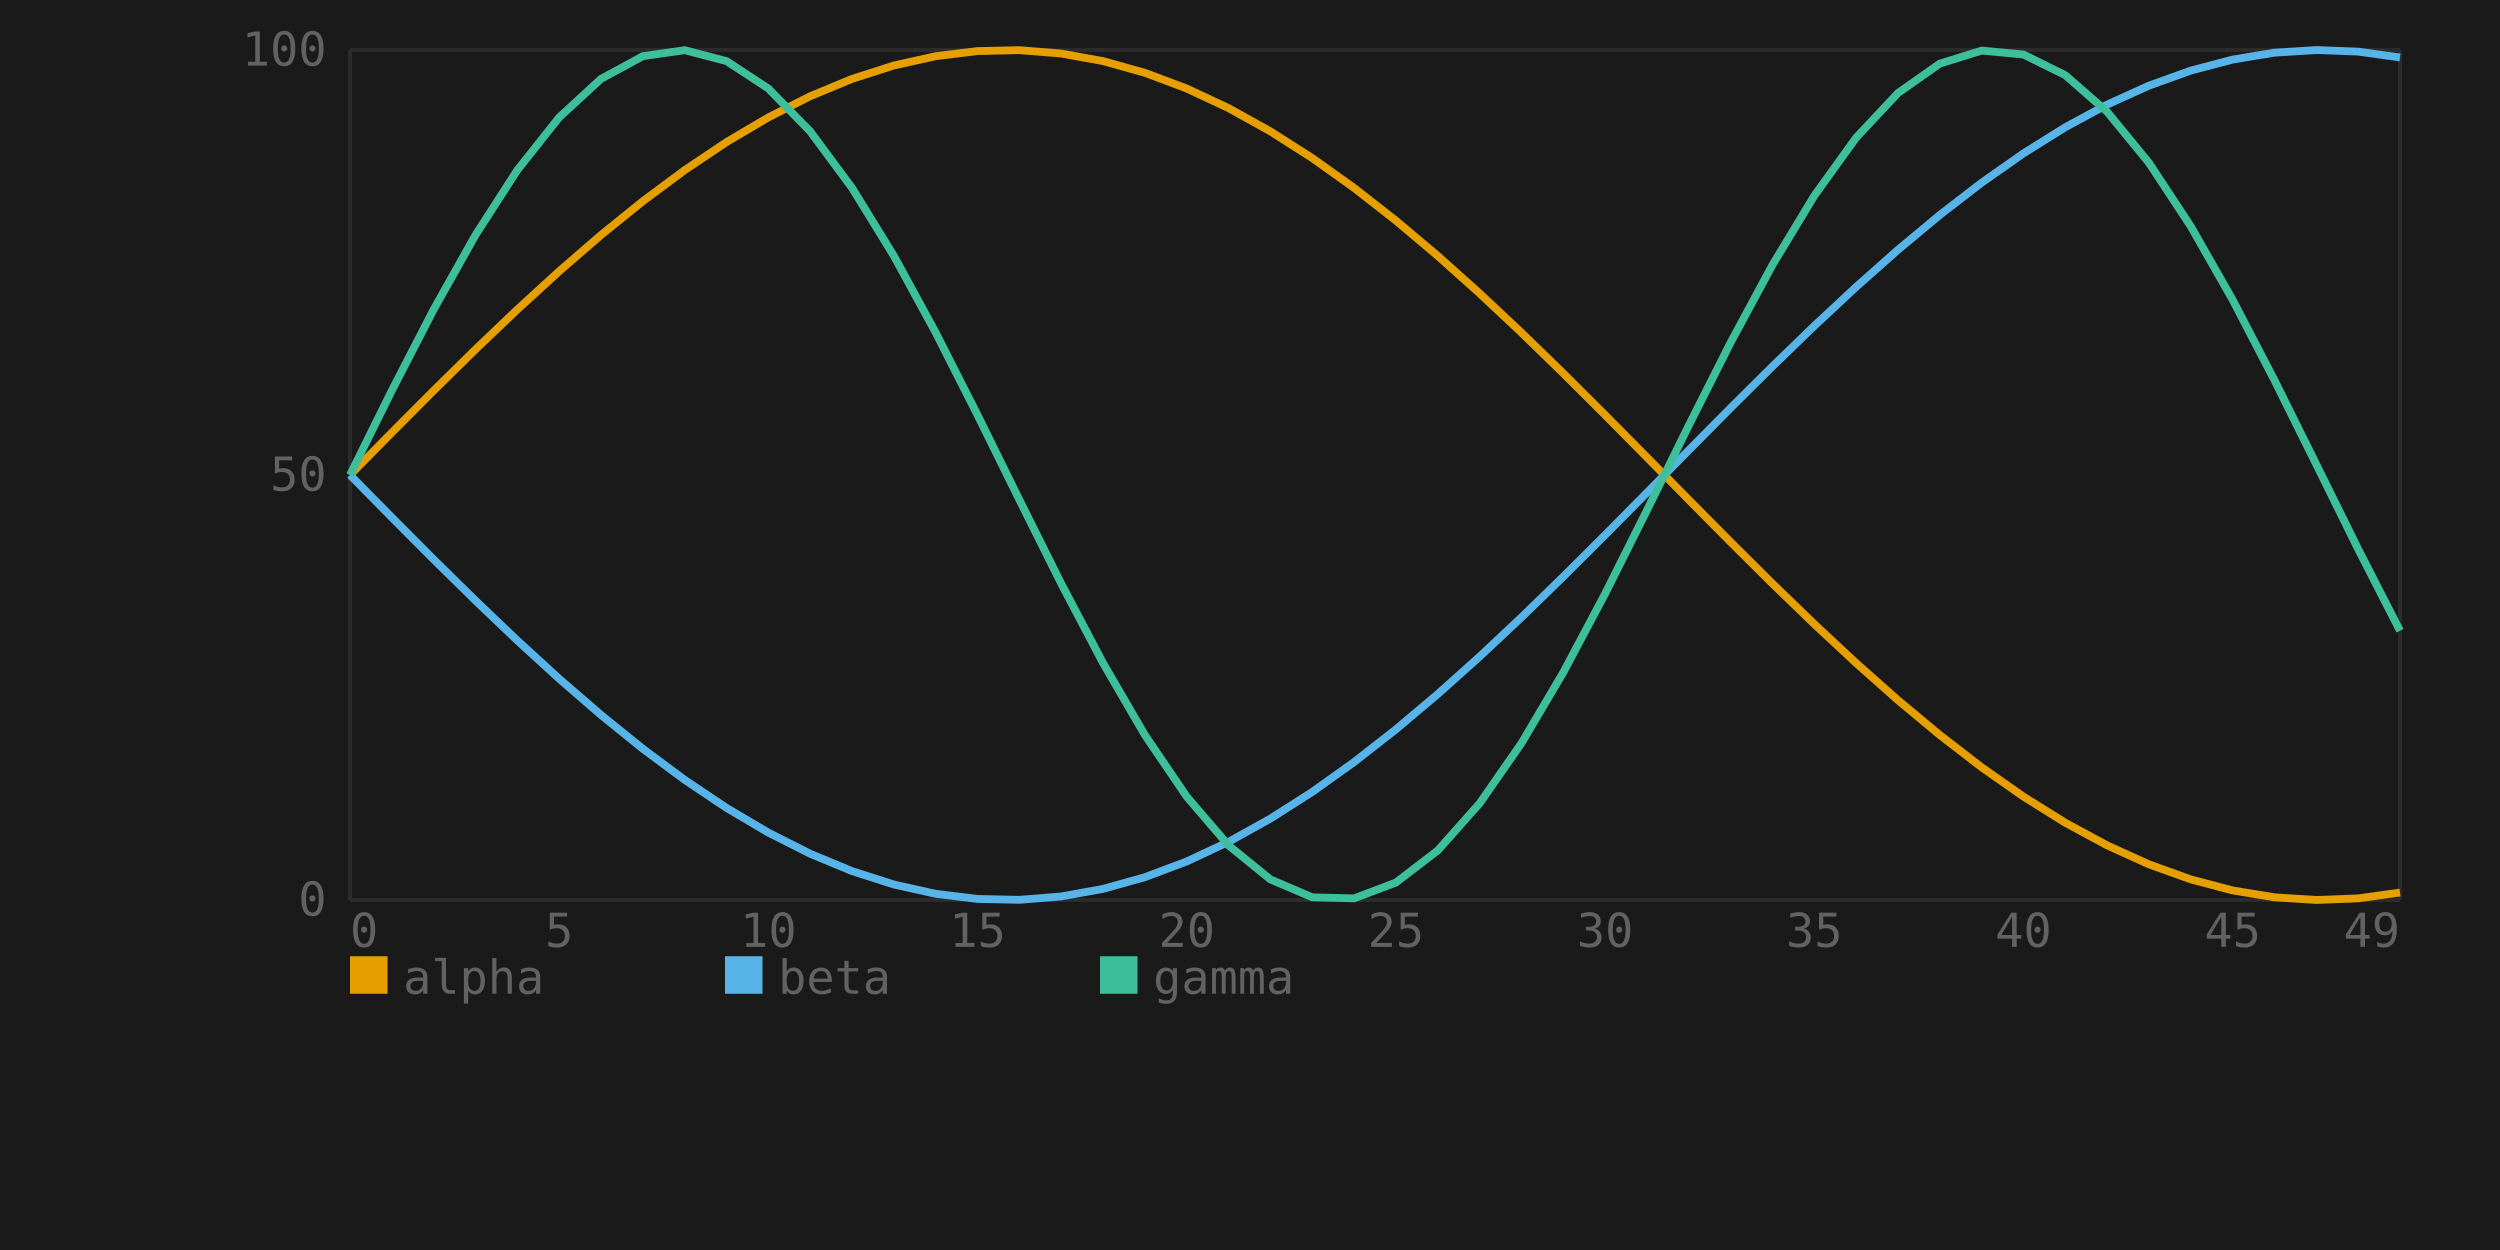
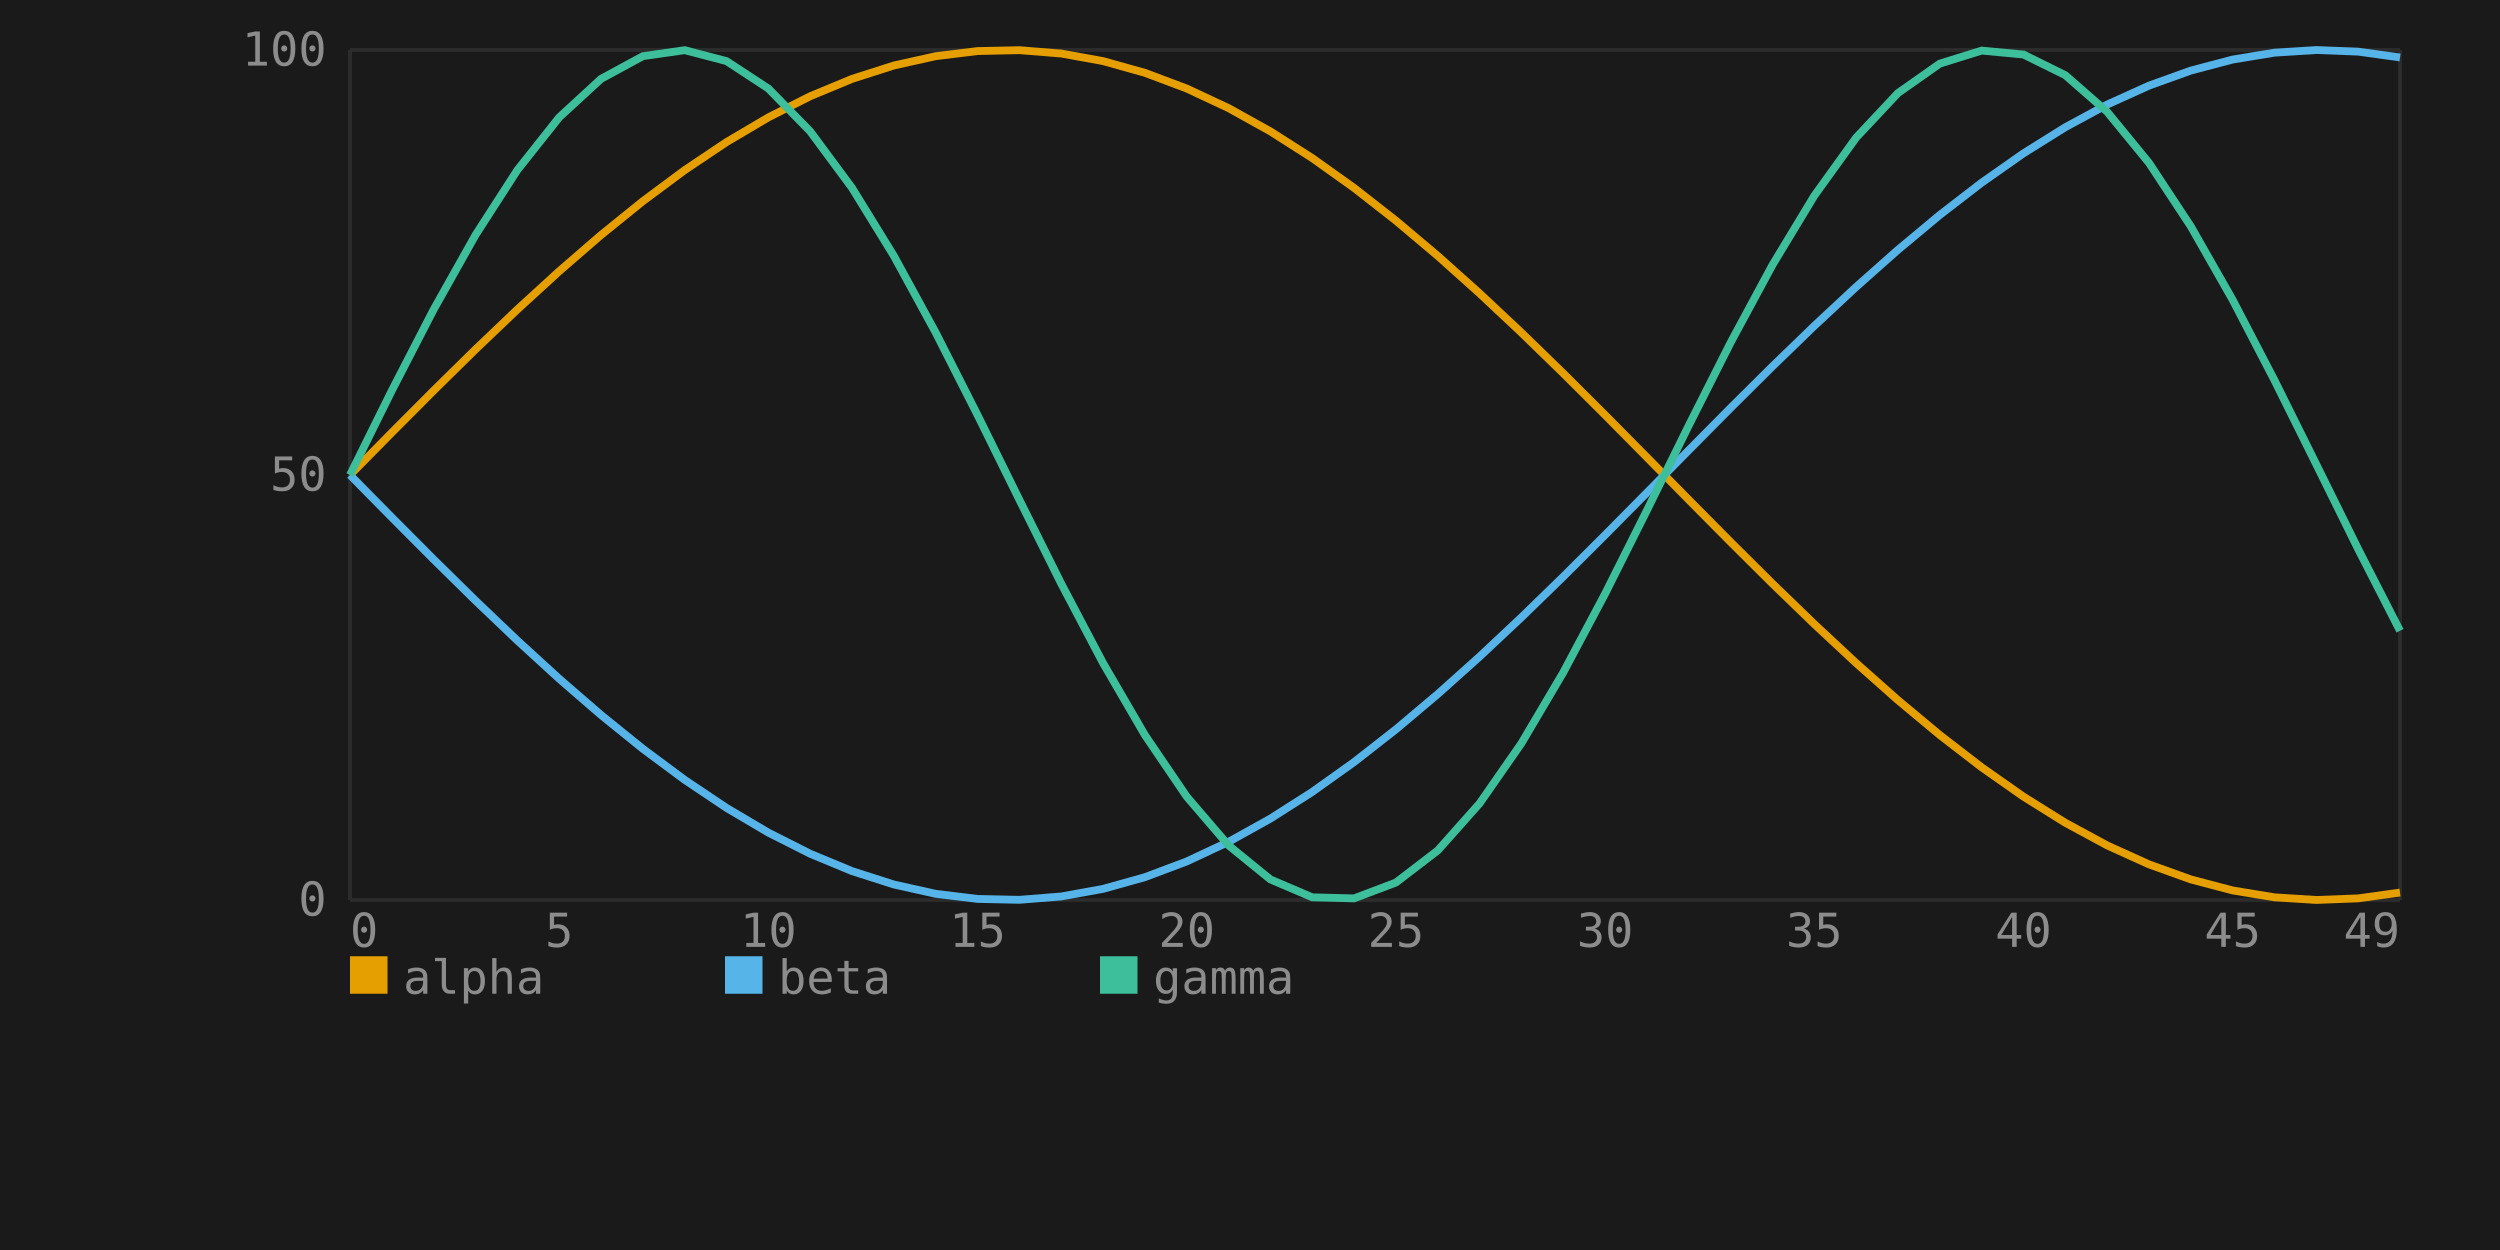
<svg xmlns="http://www.w3.org/2000/svg" viewBox="0 0 640 320" width="640" height="320">
  <rect width="100%" height="100%" fill="#1a1a1a" />
  <line x1="89.6" y1="12.8" x2="89.6" y2="230.4" stroke="#2c2c2c" stroke-width="1" />
  <line x1="89.6" y1="230.4" x2="614.4" y2="230.4" stroke="#2c2c2c" stroke-width="1" />
  <line x1="614.4" y1="12.8" x2="614.4" y2="230.4" stroke="#2c2c2c" stroke-width="1" />
  <line x1="89.6" y1="12.8" x2="614.4" y2="12.8" stroke="#2c2c2c" stroke-width="1" />
-   <text x="83.6" y="234.4" text-anchor="end" font-size="12" font-family="monospace" fill="#626262">0</text>
-   <text x="83.6" y="125.6" text-anchor="end" font-size="12" font-family="monospace" fill="#626262">50</text>
-   <text x="83.6" y="16.8" text-anchor="end" font-size="12" font-family="monospace" fill="#626262">100</text>
-   <text x="89.6" y="242.4" text-anchor="start" font-size="12" font-family="monospace" fill="#626262">0</text>
-   <text x="143.151" y="242.4" text-anchor="middle" font-size="12" font-family="monospace" fill="#626262">5</text>
-   <text x="196.702" y="242.4" text-anchor="middle" font-size="12" font-family="monospace" fill="#626262">10</text>
-   <text x="250.253" y="242.4" text-anchor="middle" font-size="12" font-family="monospace" fill="#626262">15</text>
-   <text x="303.804" y="242.4" text-anchor="middle" font-size="12" font-family="monospace" fill="#626262">20</text>
-   <text x="357.355" y="242.4" text-anchor="middle" font-size="12" font-family="monospace" fill="#626262">25</text>
-   <text x="410.906" y="242.4" text-anchor="middle" font-size="12" font-family="monospace" fill="#626262">30</text>
-   <text x="464.457" y="242.4" text-anchor="middle" font-size="12" font-family="monospace" fill="#626262">35</text>
-   <text x="518.008" y="242.4" text-anchor="middle" font-size="12" font-family="monospace" fill="#626262">40</text>
-   <text x="571.559" y="242.4" text-anchor="middle" font-size="12" font-family="monospace" fill="#626262">45</text>
-   <text x="614.4" y="242.4" text-anchor="end" font-size="12" font-family="monospace" fill="#626262">49</text>
+   <text x="83.6" y="234.4" text-anchor="end" font-size="12" font-family="monospace" fill="#8c8c8c">0</text>
+   <text x="83.6" y="125.6" text-anchor="end" font-size="12" font-family="monospace" fill="#8c8c8c">50</text>
+   <text x="83.6" y="16.8" text-anchor="end" font-size="12" font-family="monospace" fill="#8c8c8c">100</text>
+   <text x="89.6" y="242.4" text-anchor="start" font-size="12" font-family="monospace" fill="#8c8c8c">0</text>
+   <text x="143.151" y="242.4" text-anchor="middle" font-size="12" font-family="monospace" fill="#8c8c8c">5</text>
+   <text x="196.702" y="242.4" text-anchor="middle" font-size="12" font-family="monospace" fill="#8c8c8c">10</text>
+   <text x="250.253" y="242.4" text-anchor="middle" font-size="12" font-family="monospace" fill="#8c8c8c">15</text>
+   <text x="303.804" y="242.4" text-anchor="middle" font-size="12" font-family="monospace" fill="#8c8c8c">20</text>
+   <text x="357.355" y="242.4" text-anchor="middle" font-size="12" font-family="monospace" fill="#8c8c8c">25</text>
+   <text x="410.906" y="242.4" text-anchor="middle" font-size="12" font-family="monospace" fill="#8c8c8c">30</text>
+   <text x="464.457" y="242.4" text-anchor="middle" font-size="12" font-family="monospace" fill="#8c8c8c">35</text>
+   <text x="518.008" y="242.4" text-anchor="middle" font-size="12" font-family="monospace" fill="#8c8c8c">40</text>
+   <text x="571.559" y="242.4" text-anchor="middle" font-size="12" font-family="monospace" fill="#8c8c8c">45</text>
+   <text x="614.4" y="242.4" text-anchor="end" font-size="12" font-family="monospace" fill="#8c8c8c">49</text>
  <rect x="89.6" y="244.8" width="9.6" height="9.6" fill="#e69f00" />
-   <text x="103.2" y="254.4" text-anchor="start" font-size="12" font-family="monospace" fill="#626262">alpha</text>
+   <text x="103.2" y="254.4" text-anchor="start" font-size="12" font-family="monospace" fill="#8c8c8c">alpha</text>
  <rect x="185.6" y="244.8" width="9.6" height="9.6" fill="#56b4e9" />
-   <text x="199.2" y="254.4" text-anchor="start" font-size="12" font-family="monospace" fill="#626262">beta</text>
+   <text x="199.2" y="254.4" text-anchor="start" font-size="12" font-family="monospace" fill="#8c8c8c">beta</text>
  <rect x="281.6" y="244.8" width="9.6" height="9.6" fill="#3cbf9a" />
-   <text x="295.2" y="254.4" text-anchor="start" font-size="12" font-family="monospace" fill="#626262">gamma</text>
+   <text x="295.2" y="254.4" text-anchor="start" font-size="12" font-family="monospace" fill="#8c8c8c">gamma</text>
  <path d="M89.6 121.6 L100.31 110.738 L111.02 99.985 L121.731 89.447 L132.441 79.231 L143.151 69.439 L153.861 60.167 L164.571 51.509 L175.282 43.552 L185.992 36.374 L196.702 30.048 L207.412 24.637 L218.122 20.194 L228.833 16.765 L239.543 14.383 L250.253 13.073 L260.963 12.846 L271.673 13.707 L282.384 15.645 L293.094 18.643 L303.804 22.668 L314.514 27.683 L325.224 33.636 L335.935 40.467 L346.645 48.11 L357.355 56.486 L368.065 65.513 L378.776 75.101 L389.486 85.153 L400.196 95.57 L410.906 106.246 L421.616 117.076 L432.327 127.951 L443.037 138.763 L453.747 149.403 L464.457 159.765 L475.167 169.746 L485.878 179.246 L496.588 188.17 L507.298 196.429 L518.008 203.94 L528.718 210.629 L539.429 216.427 L550.139 221.279 L560.849 225.134 L571.559 227.955 L582.269 229.714 L592.98 230.392 L603.69 229.983 L614.4 228.491" fill="none" stroke="#e69f00" stroke-width="2" />
  <path d="M89.6 121.6 L100.31 132.462 L111.02 143.215 L121.731 153.753 L132.441 163.969 L143.151 173.761 L153.861 183.033 L164.571 191.691 L175.282 199.648 L185.992 206.826 L196.702 213.152 L207.412 218.563 L218.122 223.006 L228.833 226.435 L239.543 228.817 L250.253 230.127 L260.963 230.354 L271.673 229.493 L282.384 227.555 L293.094 224.557 L303.804 220.532 L314.514 215.517 L325.224 209.564 L335.935 202.733 L346.645 195.09 L357.355 186.714 L368.065 177.687 L378.776 168.099 L389.486 158.047 L400.196 147.63 L410.906 136.954 L421.616 126.124 L432.327 115.249 L443.037 104.437 L453.747 93.797 L464.457 83.435 L475.167 73.454 L485.878 63.954 L496.588 55.03 L507.298 46.771 L518.008 39.26 L528.718 32.571 L539.429 26.773 L550.139 21.921 L560.849 18.066 L571.559 15.245 L582.269 13.486 L592.98 12.808 L603.69 13.217 L614.4 14.709" fill="none" stroke="#56b4e9" stroke-width="2" />
  <path d="M89.6 121.6 L100.31 99.985 L111.02 79.231 L121.731 60.167 L132.441 43.552 L143.151 30.048 L153.861 20.194 L164.571 14.383 L175.282 12.846 L185.992 15.645 L196.702 22.668 L207.412 33.636 L218.122 48.11 L228.833 65.513 L239.543 85.153 L250.253 106.246 L260.963 127.951 L271.673 149.403 L282.384 169.746 L293.094 188.17 L303.804 203.94 L314.514 216.427 L325.224 225.134 L335.935 229.714 L346.645 229.983 L357.355 225.931 L368.065 217.72 L378.776 205.677 L389.486 190.282 L400.196 172.149 L410.906 152 L421.616 130.64 L432.327 108.919 L443.037 87.704 L453.747 67.84 L464.457 50.12 L475.167 35.249 L485.878 23.821 L496.588 16.29 L507.298 12.958 L518.008 13.958 L528.718 19.249 L539.429 28.62 L550.139 41.698 L560.849 57.961 L571.559 76.762 L582.269 97.35 L592.98 118.904 L603.69 140.567 L614.4 161.473" fill="none" stroke="#3cbf9a" stroke-width="2" />
</svg>
